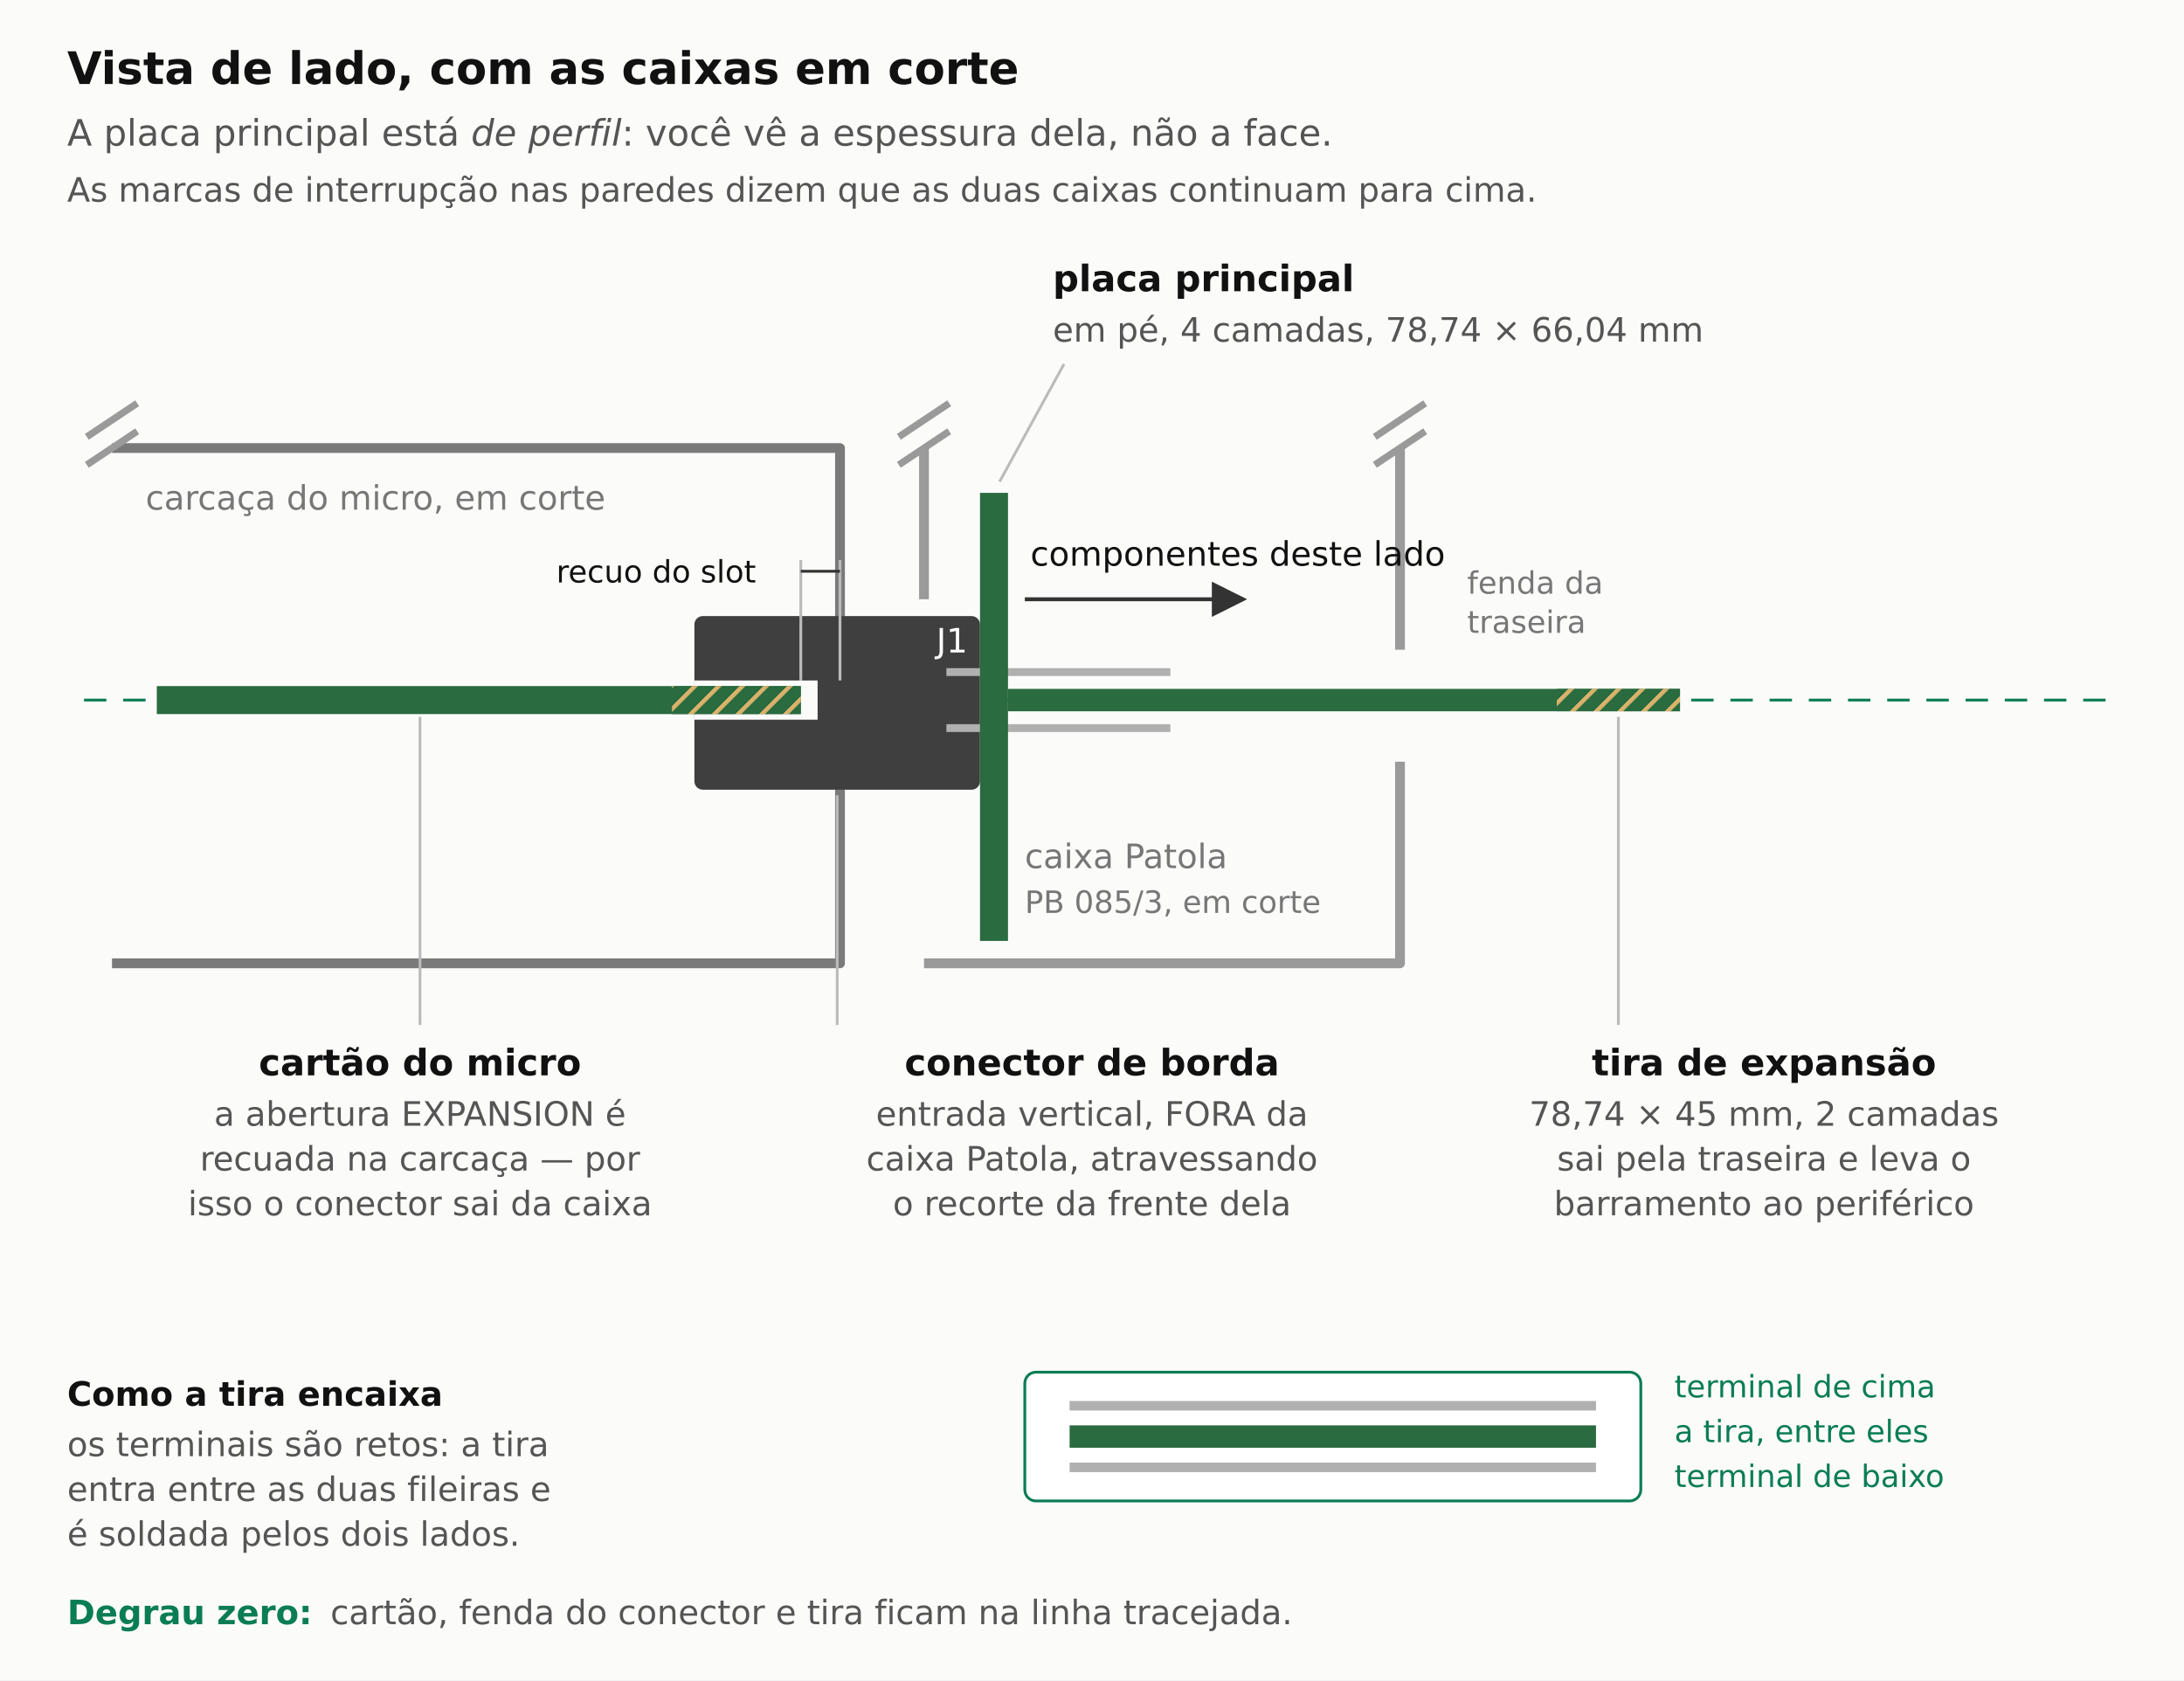
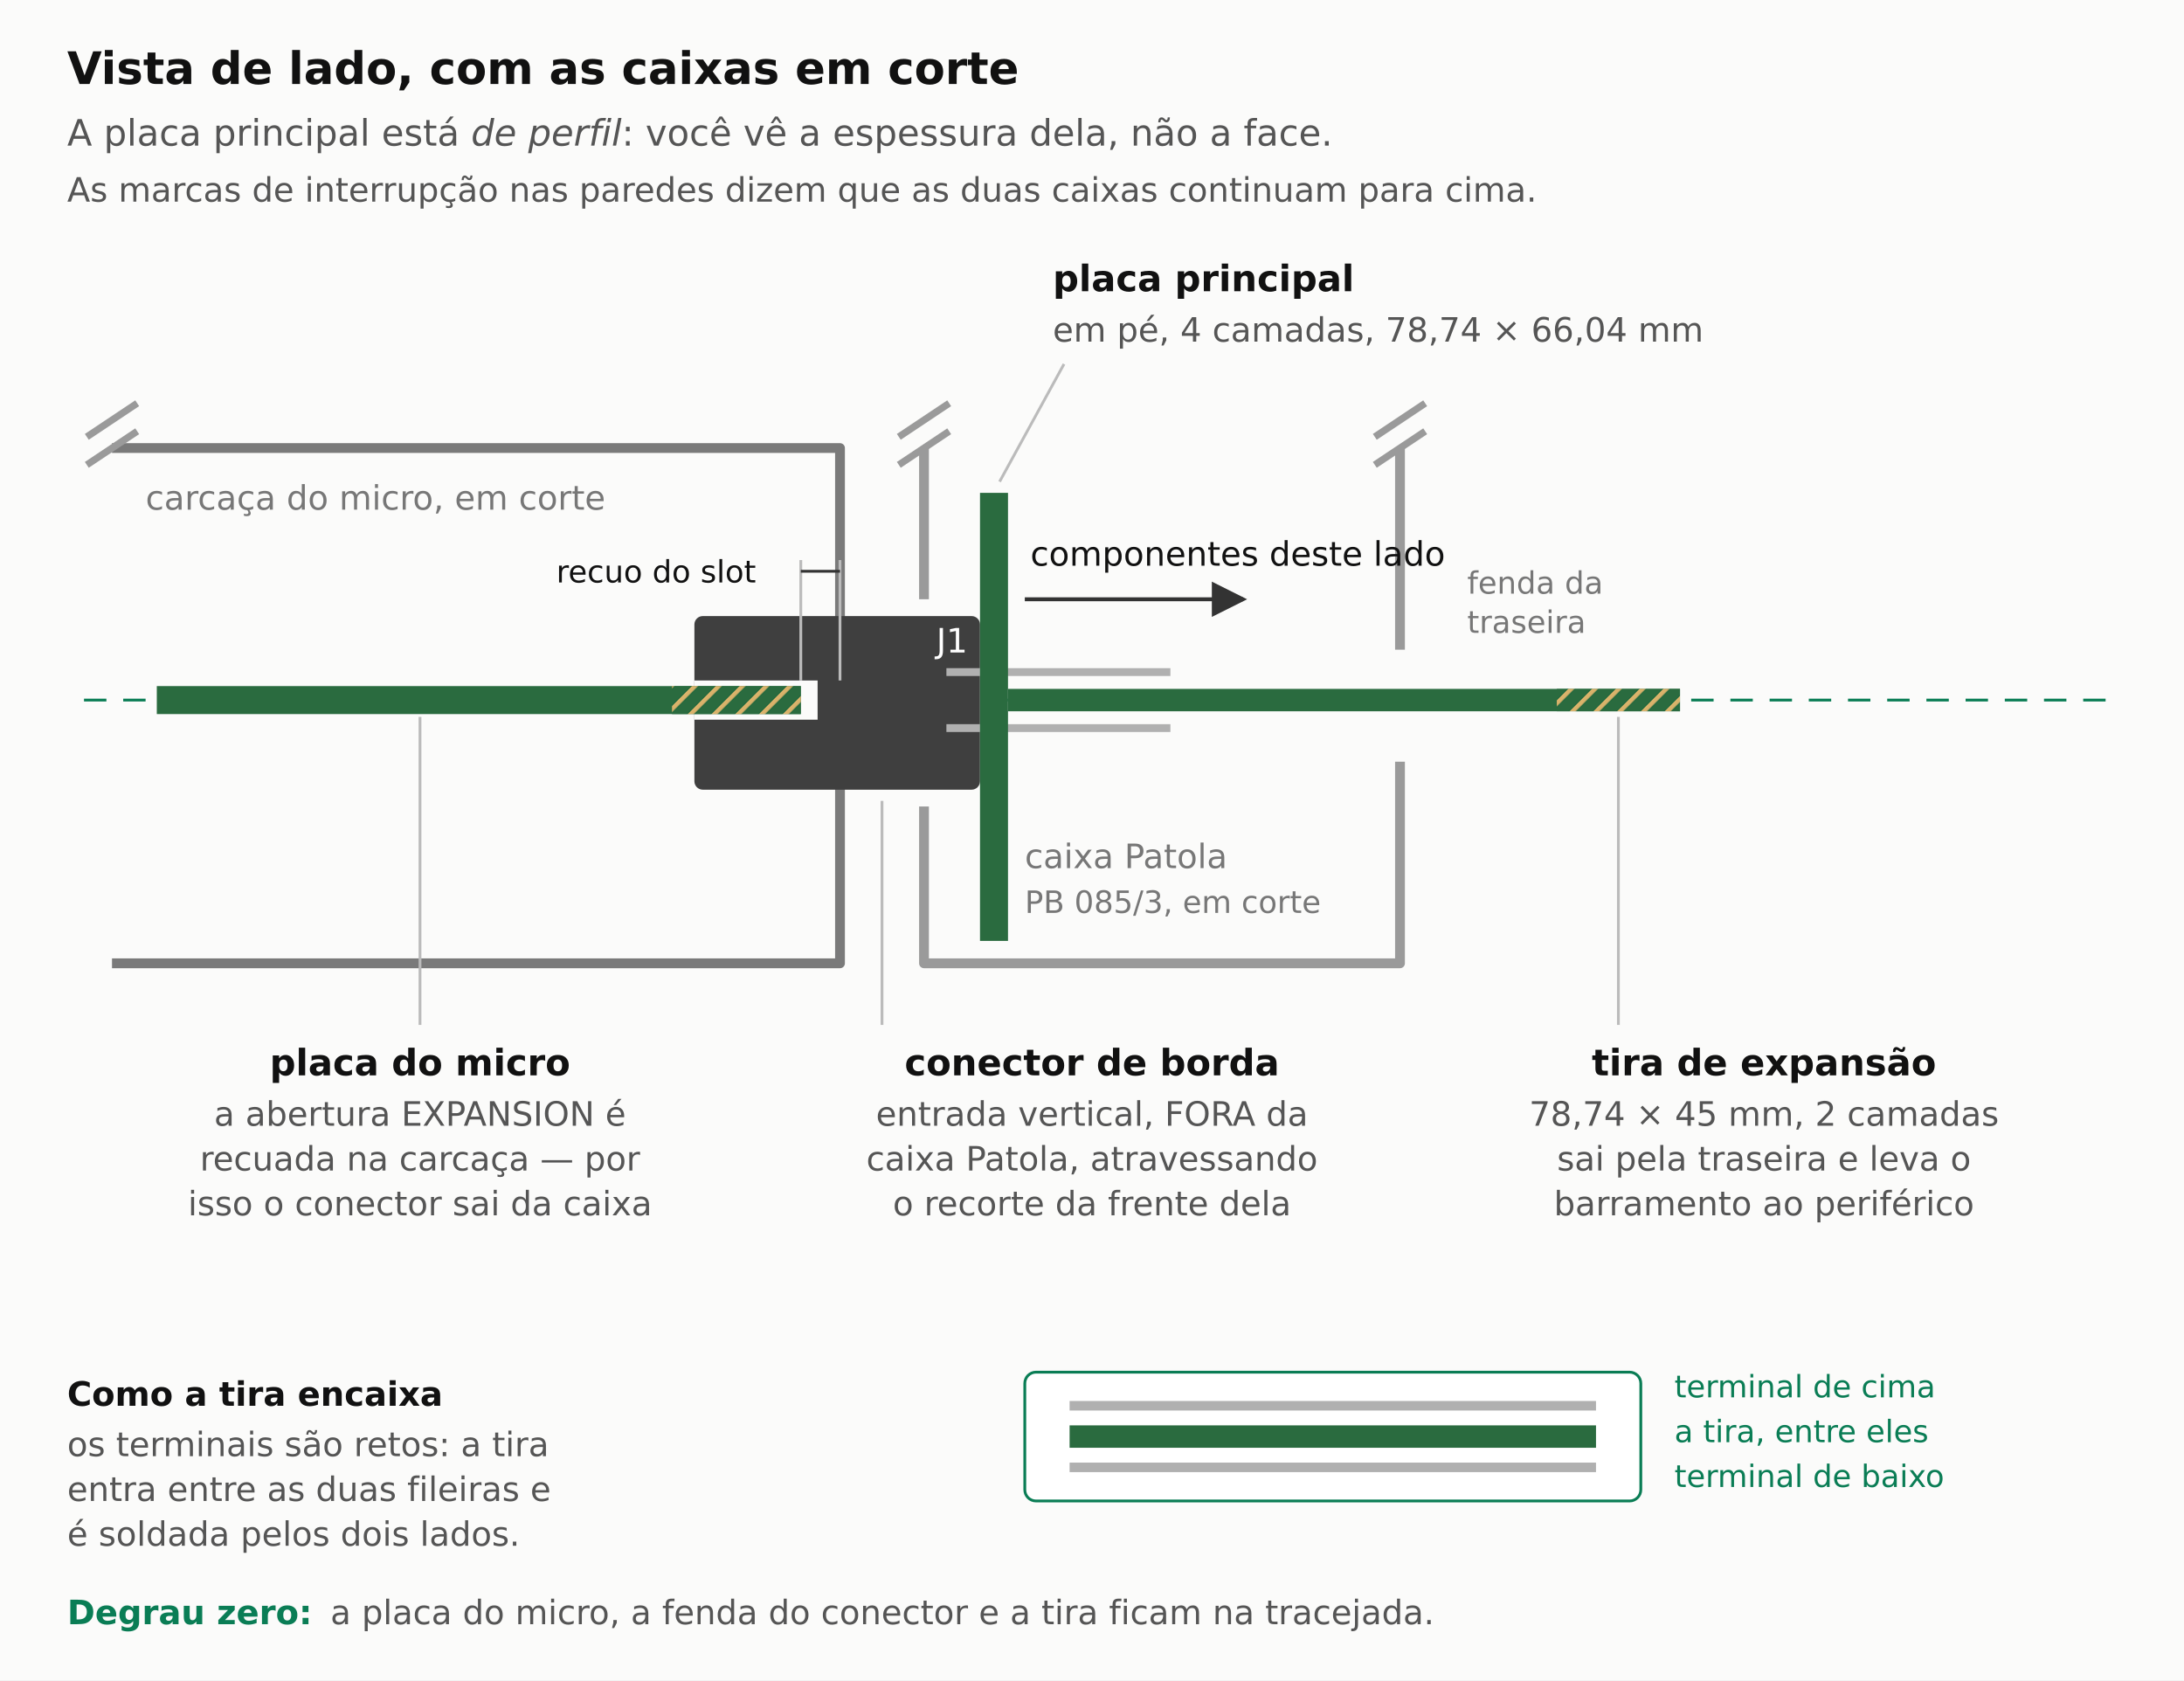
<svg xmlns="http://www.w3.org/2000/svg" viewBox="0 0 780 600" width="780" height="600" font-family="DejaVu Sans, Verdana, sans-serif" font-size="13">
  <rect width="780" height="600" fill="#fbfbfa" />
  <defs>
    <marker id="seta" markerWidth="9" markerHeight="9" refX="8" refY="4.5" orient="auto">
      <path d="M0 0 L9 4.5 L0 9 z" fill="#333" />
    </marker>
    <pattern id="ouro" width="6" height="6" patternTransform="rotate(45)" patternUnits="userSpaceOnUse">
      <rect width="6" height="6" fill="#2a6b3f" />
      <line x1="0" y1="0" x2="0" y2="6" stroke="#d8b26a" stroke-width="3" />
    </pattern>
    <g id="quebra">
      <line x1="-9" y1="6" x2="9" y2="-6" stroke="#9a9a9a" stroke-width="2.5" />
      <line x1="-9" y1="16" x2="9" y2="4" stroke="#9a9a9a" stroke-width="2.5" />
    </g>
  </defs>
  <text x="24" y="30" font-size="16" font-weight="bold" fill="#111">
    Vista de lado, com as caixas em corte</text>
  <text x="24" y="52" fill="#555">
    A placa principal está <tspan font-style="italic">de perfil</tspan>: você vê
    a espessura dela, não a face.</text>
  <text x="24" y="72" fill="#555" font-size="12">As marcas de interrupção nas paredes
    dizem que as duas caixas continuam para cima.</text>
  <line x1="30" y1="250" x2="756" y2="250" stroke="#0a7d55" stroke-width="1" stroke-dasharray="8 6" />
  <path d="M40 160 L300 160 L300 232 M300 272 L300 344 L40 344" fill="none" stroke="#7a7a7a" stroke-width="3.5" stroke-linejoin="round" />
  <use href="#quebra" x="40" y="150" />
  <text x="52" y="182" fill="#777" font-size="12">carcaça do micro, em corte</text>
  <rect x="248" y="220" width="102" height="62" rx="3" fill="#3f3f3f" />
  <rect x="248" y="243" width="44" height="14" fill="#fbfbfa" />
  <rect x="56" y="245" width="230" height="10" fill="#2a6b3f" />
  <rect x="240" y="245" width="46" height="10" fill="url(#ouro)" />
  <text x="340" y="233" fill="#fff" font-size="12" text-anchor="middle">J1</text>
  <line x1="286" y1="243" x2="286" y2="200" stroke="#bbb" stroke-width="1" />
  <line x1="300" y1="243" x2="300" y2="200" stroke="#bbb" stroke-width="1" />
  <line x1="286" y1="204" x2="300" y2="204" stroke="#333" stroke-width="1" />
  <text x="270" y="208" fill="#111" font-size="11" text-anchor="end">recuo do slot</text>
  <line x1="338" y1="240" x2="418" y2="240" stroke="#b0b0b0" stroke-width="2.8" />
  <line x1="338" y1="260" x2="418" y2="260" stroke="#b0b0b0" stroke-width="2.8" />
-   <path d="M330 160 L330 214" fill="none" stroke="#9a9a9a" stroke-width="3.5" />
-   <path d="M330 344 L500 344 L500 272 M500 232 L500 160" fill="none" stroke="#9a9a9a" stroke-width="3.5" stroke-linejoin="round" />
+   <path d="M330 160 L330 214 M330 288 L330 344 L500 344 L500 272            M500 232 L500 160" fill="none" stroke="#9a9a9a" stroke-width="3.5" stroke-linejoin="round" />
  <use href="#quebra" x="330" y="150" />
  <use href="#quebra" x="500" y="150" />
  <text x="366" y="310" fill="#777" font-size="12">caixa Patola</text>
  <text x="366" y="326" fill="#777" font-size="11">PB 085/3, em corte</text>
  <text x="524" y="212" fill="#777" font-size="11">fenda da</text>
  <text x="524" y="226" fill="#777" font-size="11">traseira</text>
  <rect x="350" y="176" width="10" height="160" fill="#2a6b3f" />
  <text x="376" y="104" fill="#111" font-weight="bold">placa principal</text>
  <text x="376" y="122" fill="#555" font-size="12">em pé, 4 camadas, 78,74 × 66,04 mm</text>
  <line x1="380" y1="130" x2="357" y2="172" stroke="#bbb" stroke-width="1" />
  <text x="368" y="202" fill="#111" font-size="12">componentes deste lado</text>
  <line x1="366" y1="214" x2="444" y2="214" stroke="#333" stroke-width="1.4" marker-end="url(#seta)" />
  <rect x="360" y="246" width="240" height="8" fill="#2a6b3f" />
  <rect x="556" y="246" width="44" height="8" fill="url(#ouro)" />
  <line x1="150" y1="256" x2="150" y2="366" stroke="#bbb" stroke-width="1" />
-   <text x="150" y="384" fill="#111" font-weight="bold" text-anchor="middle">cartão do micro</text>
+   <text x="150" y="384" fill="#111" font-weight="bold" text-anchor="middle">placa do micro</text>
  <text x="150" y="402" fill="#555" font-size="12" text-anchor="middle">a abertura EXPANSION é</text>
  <text x="150" y="418" fill="#555" font-size="12" text-anchor="middle">recuada na carcaça — por</text>
  <text x="150" y="434" fill="#555" font-size="12" text-anchor="middle">isso o conector sai da caixa</text>
-   <line x1="299" y1="284" x2="299" y2="366" stroke="#bbb" stroke-width="1" />
+   <line x1="315" y1="286" x2="315" y2="366" stroke="#bbb" stroke-width="1" />
  <text x="390" y="384" fill="#111" font-weight="bold" text-anchor="middle">conector de borda</text>
  <text x="390" y="402" fill="#555" font-size="12" text-anchor="middle">entrada vertical, FORA da</text>
  <text x="390" y="418" fill="#555" font-size="12" text-anchor="middle">caixa Patola, atravessando</text>
  <text x="390" y="434" fill="#555" font-size="12" text-anchor="middle">o recorte da frente dela</text>
  <line x1="578" y1="256" x2="578" y2="366" stroke="#bbb" stroke-width="1" />
  <text x="630" y="384" fill="#111" font-weight="bold" text-anchor="middle">tira de expansão</text>
  <text x="630" y="402" fill="#555" font-size="12" text-anchor="middle">78,74 × 45 mm, 2 camadas</text>
  <text x="630" y="418" fill="#555" font-size="12" text-anchor="middle">sai pela traseira e leva o</text>
  <text x="630" y="434" fill="#555" font-size="12" text-anchor="middle">barramento ao periférico</text>
  <rect x="366" y="490" width="220" height="46" rx="4" fill="#fff" stroke="#0a7d55" />
  <line x1="382" y1="502" x2="570" y2="502" stroke="#b0b0b0" stroke-width="3.4" />
  <rect x="382" y="509" width="188" height="8" fill="#2a6b3f" />
  <line x1="382" y1="524" x2="570" y2="524" stroke="#b0b0b0" stroke-width="3.4" />
  <text x="598" y="499" fill="#0a7d55" font-size="11">terminal de cima</text>
  <text x="598" y="515" fill="#0a7d55" font-size="11">a tira, entre eles</text>
  <text x="598" y="531" fill="#0a7d55" font-size="11">terminal de baixo</text>
  <text x="24" y="502" fill="#111" font-size="12" font-weight="bold">Como a tira encaixa</text>
  <text x="24" y="520" fill="#555" font-size="12">os terminais são retos: a tira</text>
  <text x="24" y="536" fill="#555" font-size="12">entra entre as duas fileiras e</text>
  <text x="24" y="552" fill="#555" font-size="12">é soldada pelos dois lados.</text>
  <text x="24" y="580" fill="#0a7d55" font-size="12" font-weight="bold">Degrau zero:</text>
-   <text x="118" y="580" fill="#555" font-size="12">cartão, fenda do conector e tira ficam na linha tracejada.</text>
+   <text x="118" y="580" fill="#555" font-size="12">a placa do micro, a fenda do conector e a tira ficam na tracejada.</text>
</svg>
